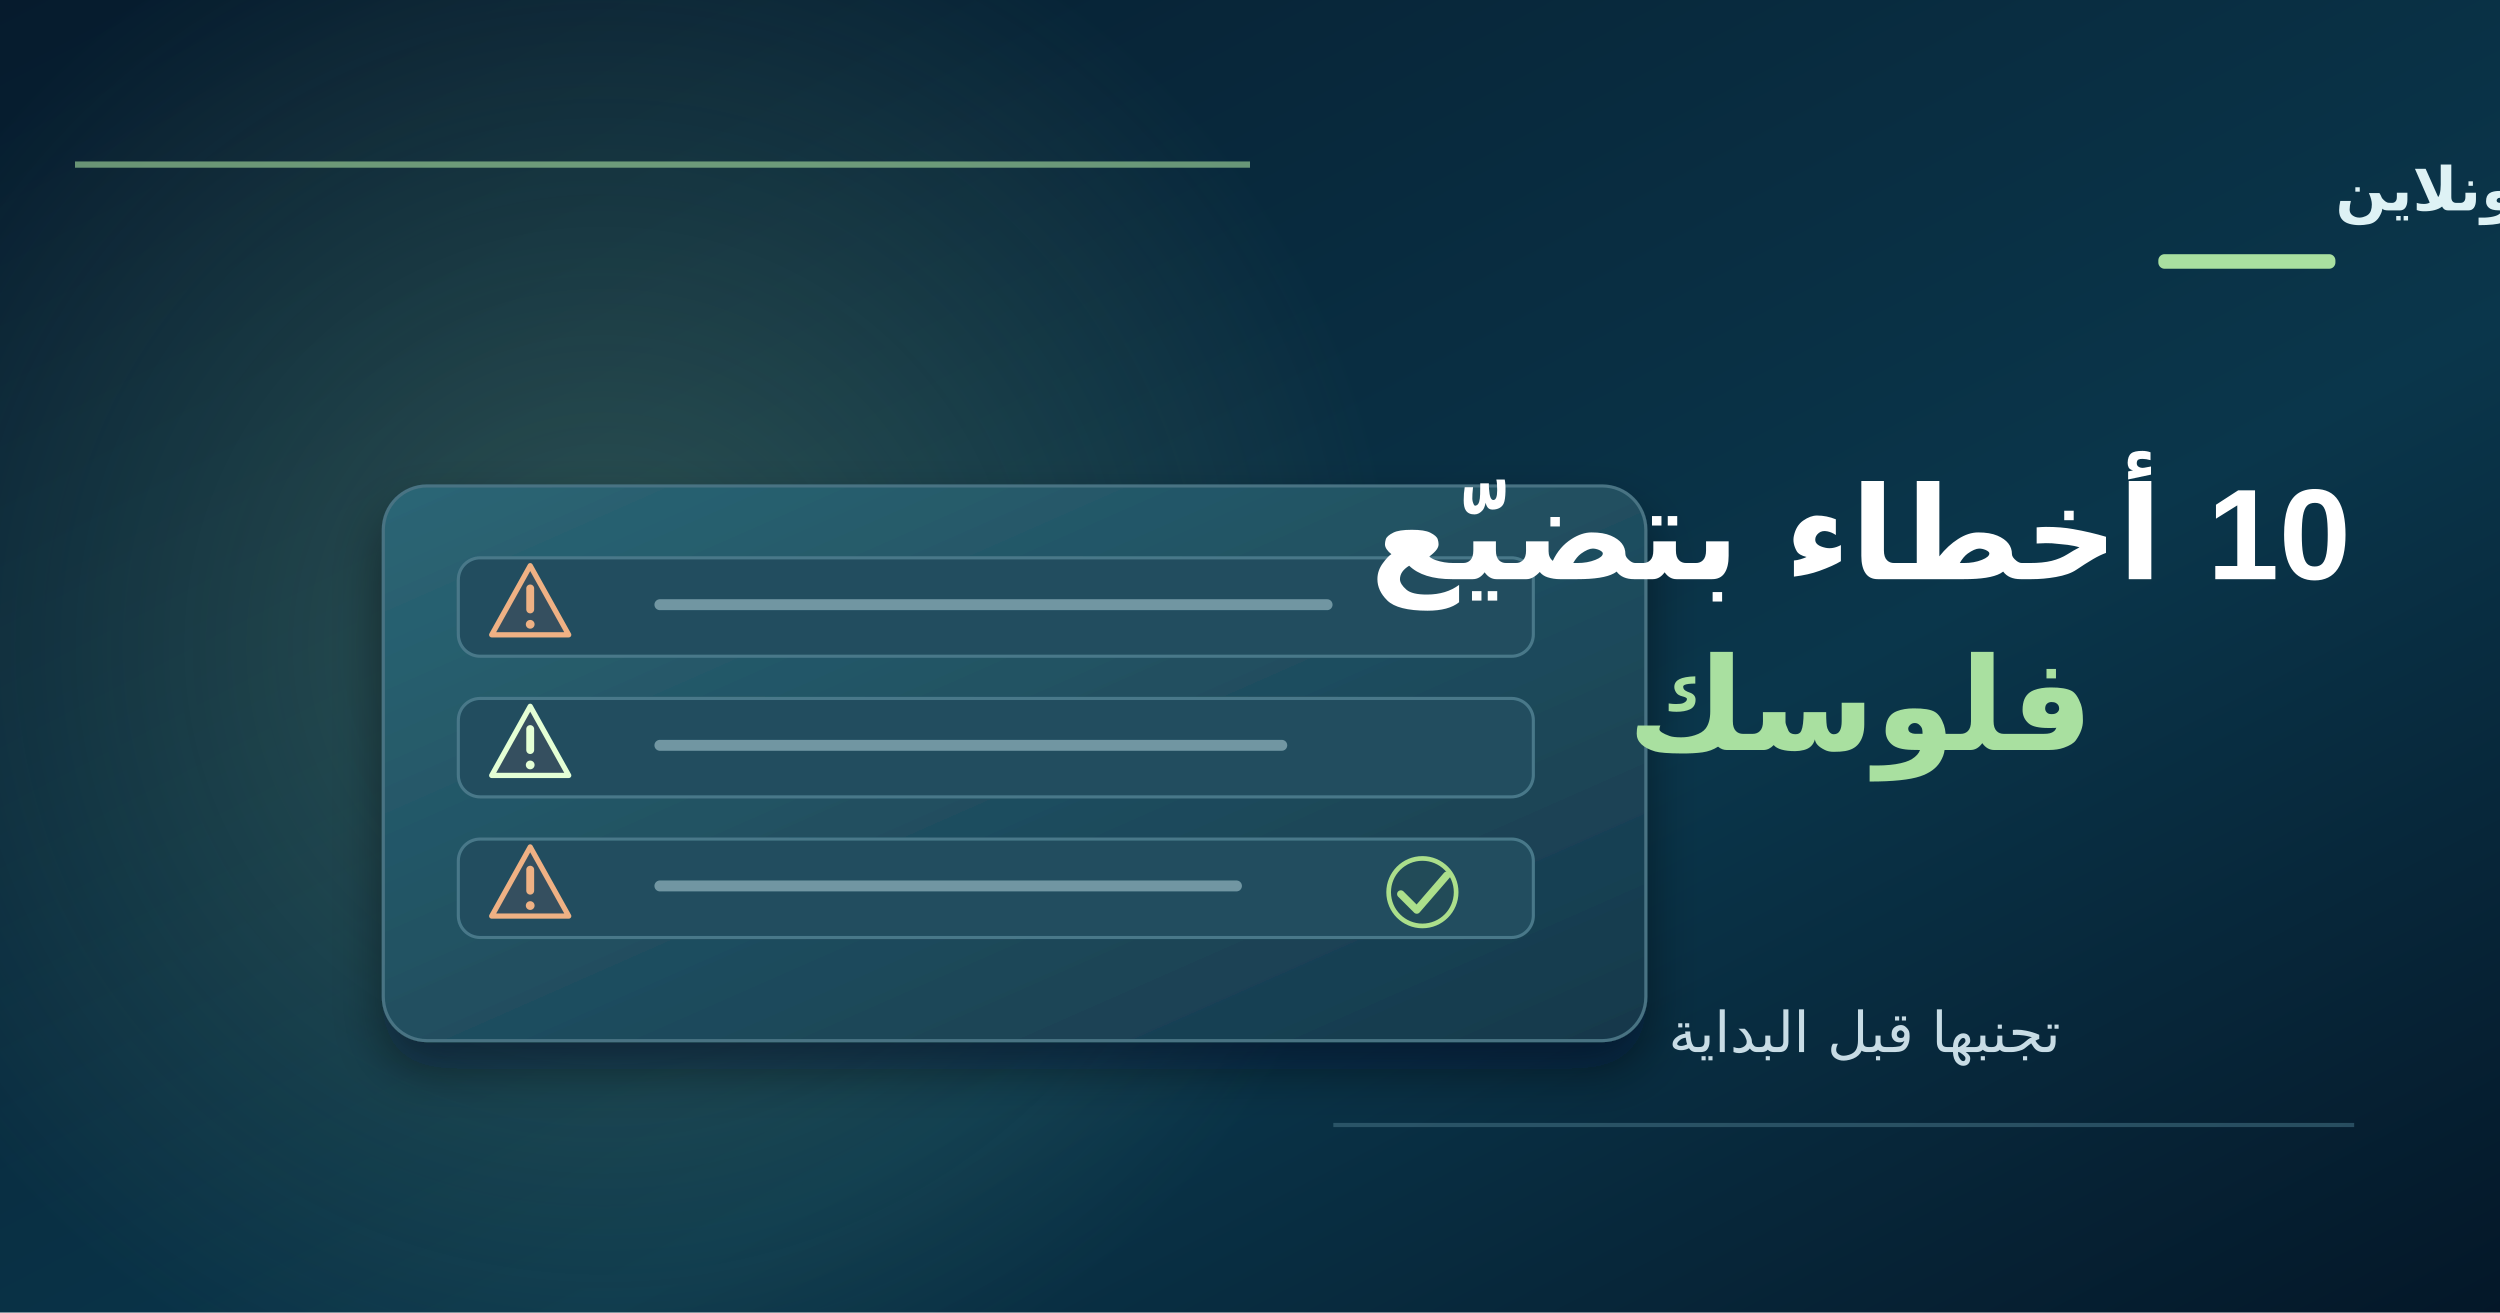
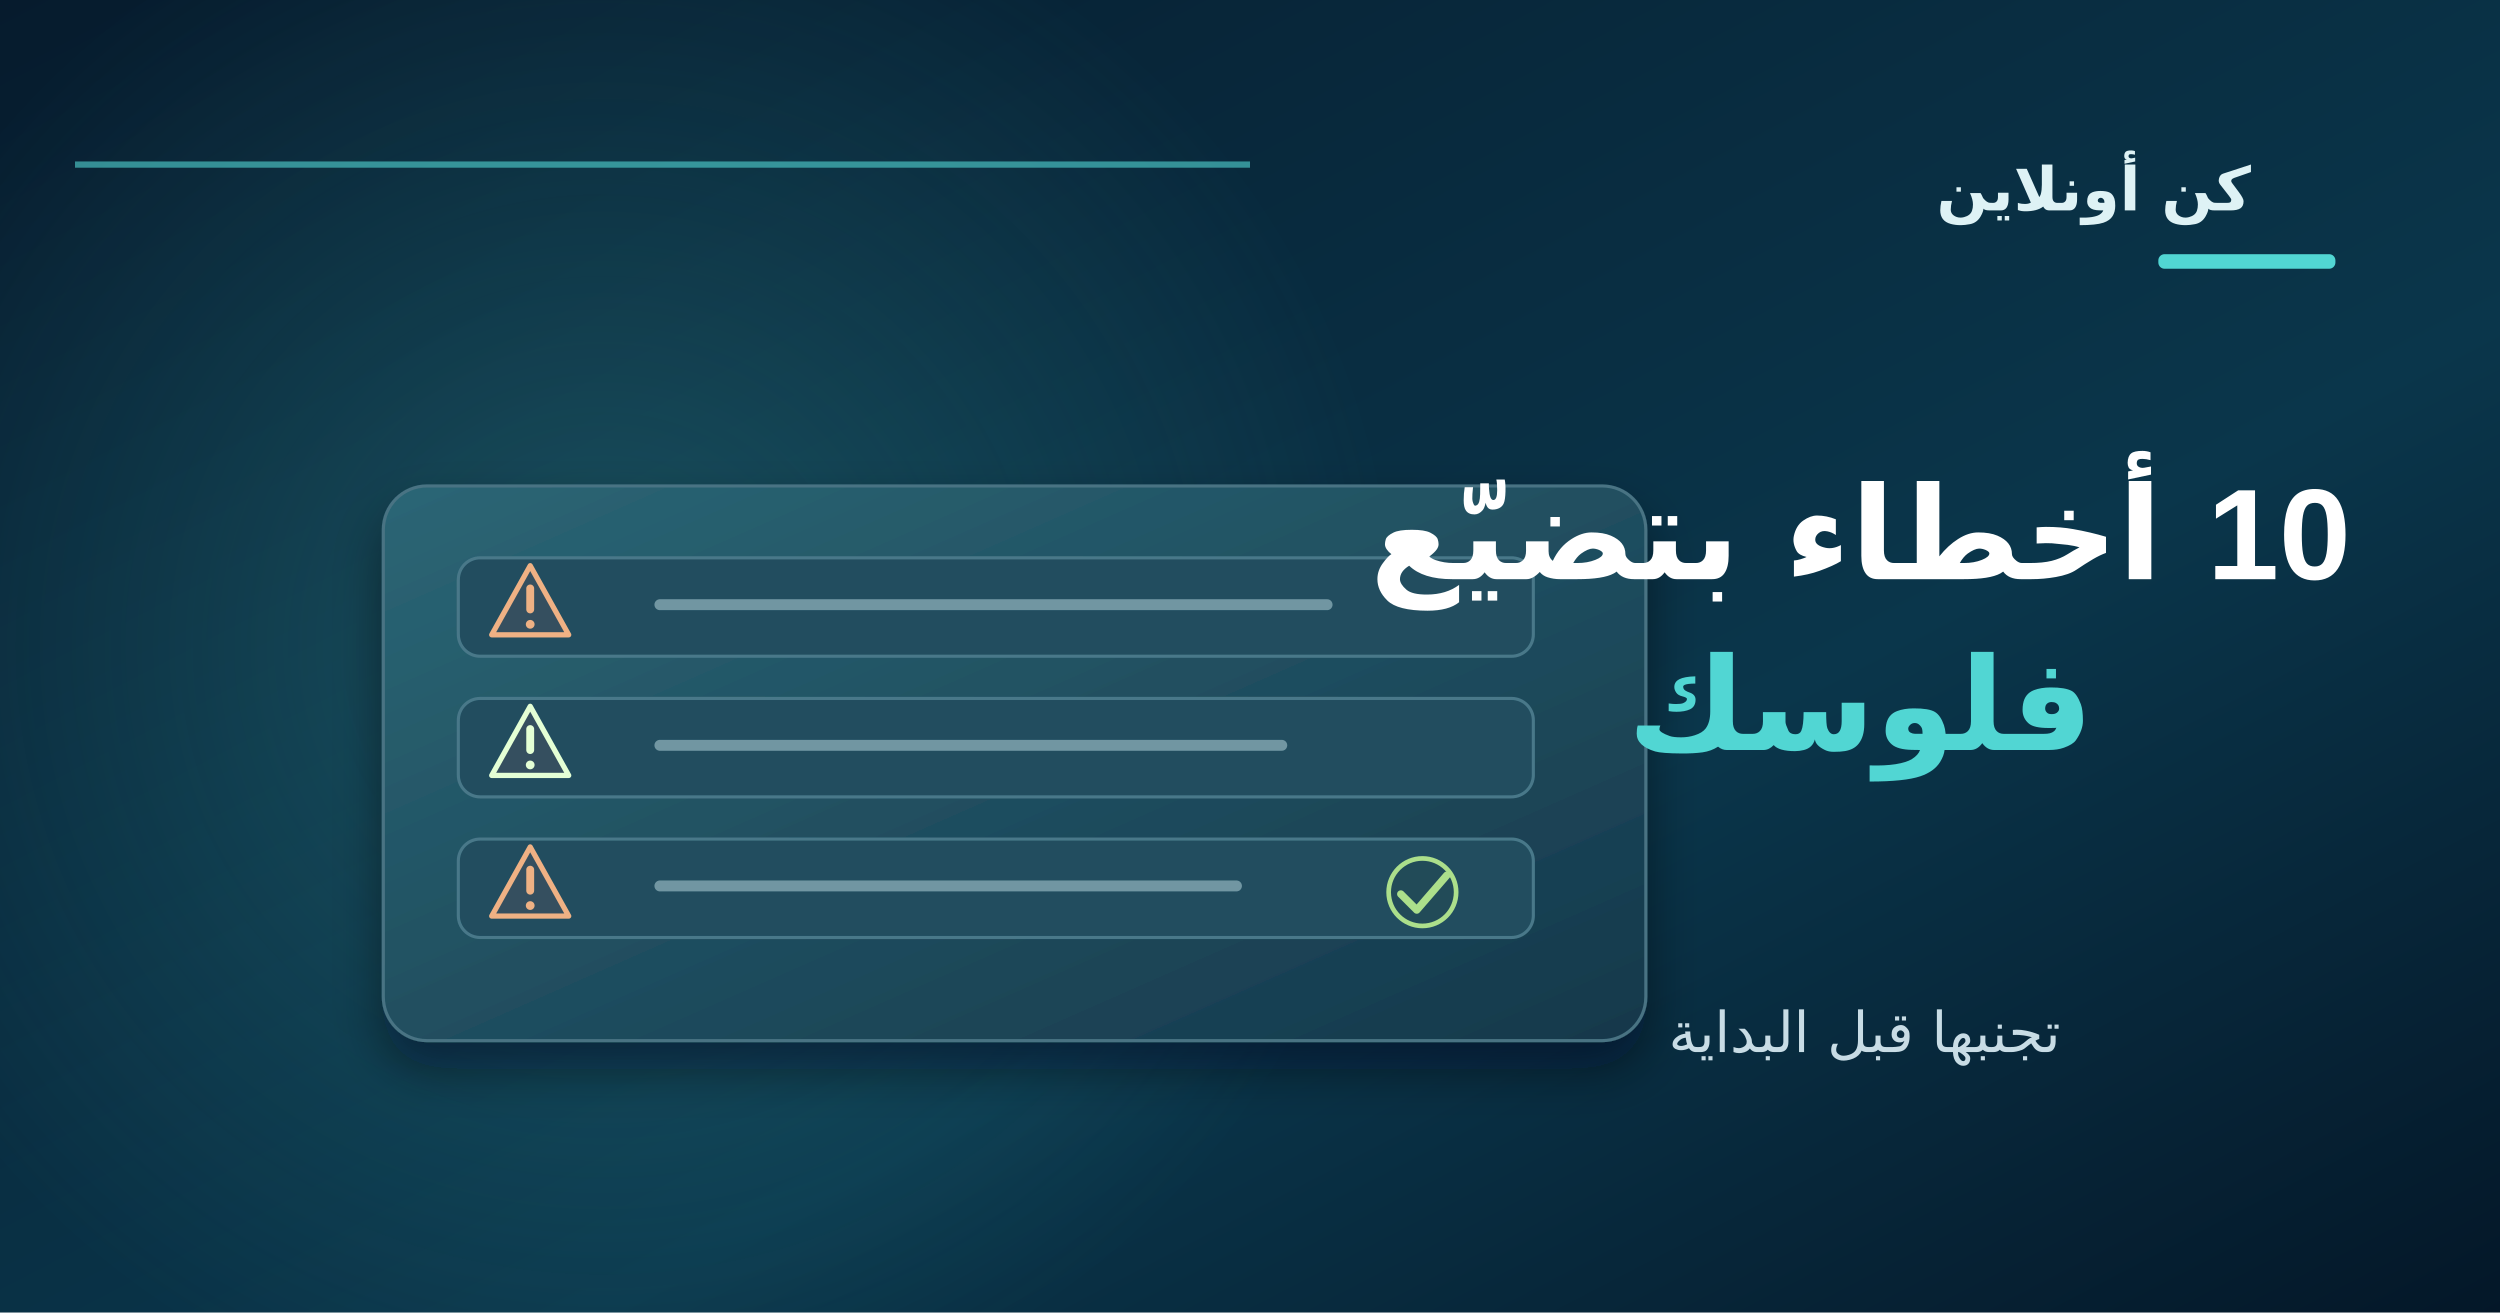
<svg xmlns="http://www.w3.org/2000/svg" width="1200" height="630" viewBox="0 0 1200 630" role="img" aria-labelledby="title desc">
  <defs>
    <linearGradient id="bg" x1="0" y1="0" x2="1" y2="1">
      <stop stop-color="#061b2d" />
      <stop offset=".62" stop-color="#0a364b" />
      <stop offset="1" stop-color="#041728" />
    </linearGradient>
    <radialGradient id="glow">
-       <stop stop-color="#a9e0a0" stop-opacity=".23" />
-       <stop offset="1" stop-color="#a9e0a0" stop-opacity="0" />
+       <stop stop-color="#51d6d3" stop-opacity=".23" />
+       <stop offset="1" stop-color="#51d6d3" stop-opacity="0" />
    </radialGradient>
    <linearGradient id="glass" x1="0" y1="0" x2="1" y2="1">
      <stop stop-color="#2b6675" />
      <stop offset="1" stop-color="#15384b" />
    </linearGradient>
    <filter id="drop" x="-30%" y="-30%" width="170%" height="170%">
      <feDropShadow dx="0" dy="17" stdDeviation="16" flood-color="#010e19" flood-opacity=".45" />
    </filter>
  </defs>
  <rect width="1200" height="630" fill="url(#bg)" />
  <circle cx="290" cy="310" r="381" fill="url(#glow)" />
-   <path d="M36 79H600" stroke="#a9e0a0" stroke-width="3" opacity=".6" />
+   <path d="M36 79H600" stroke="#51d6d3" stroke-width="3" opacity=".6" />
  <g id="topic-art" filter="url(#drop)" transform="translate(40 108) scale(.75)">
    <rect x="192" y="167" width="808" height="355" rx="28" fill="url(#glass)" stroke="#487383" stroke-width="2" />
    <rect x="240" y="213" width="688" height="63" rx="14" fill="#204d5f" stroke="#487889" stroke-width="2" />
    <g transform="translate(258 213) scale(0.56)">
      <path d="M50 9L94 88H6Z" fill="#36505e" stroke="#efb184" stroke-width="6" stroke-linecap="round" stroke-linejoin="round" />
      <path d="M50 35V59" fill="none" stroke="#efb184" stroke-width="9" stroke-linecap="round" stroke-linejoin="round" />
      <circle cx="50" cy="76" r="5" fill="#efb184" stroke="none" stroke-width="0" />
    </g>
    <path d="M369 243L796 243" fill="none" stroke="#7196a2" stroke-width="7" stroke-linecap="round" stroke-linejoin="round" />
    <rect x="240" y="303" width="688" height="63" rx="14" fill="#204d5f" stroke="#487889" stroke-width="2" />
    <g transform="translate(258 303) scale(0.56)">
      <path d="M50 9L94 88H6Z" fill="#36505e" stroke="#e4ffd5" stroke-width="6" stroke-linecap="round" stroke-linejoin="round" />
      <path d="M50 35V59" fill="none" stroke="#e4ffd5" stroke-width="9" stroke-linecap="round" stroke-linejoin="round" />
      <circle cx="50" cy="76" r="5" fill="#e4ffd5" stroke="none" stroke-width="0" />
    </g>
    <path d="M369 333L767 333" fill="none" stroke="#7196a2" stroke-width="7" stroke-linecap="round" stroke-linejoin="round" />
    <rect x="240" y="393" width="688" height="63" rx="14" fill="#204d5f" stroke="#487889" stroke-width="2" />
    <g transform="translate(258 393) scale(0.56)">
      <path d="M50 9L94 88H6Z" fill="#36505e" stroke="#efb184" stroke-width="6" stroke-linecap="round" stroke-linejoin="round" />
      <path d="M50 35V59" fill="none" stroke="#efb184" stroke-width="9" stroke-linecap="round" stroke-linejoin="round" />
      <circle cx="50" cy="76" r="5" fill="#efb184" stroke="none" stroke-width="0" />
    </g>
    <path d="M369 423L738 423" fill="none" stroke="#7196a2" stroke-width="7" stroke-linecap="round" stroke-linejoin="round" />
    <g transform="translate(827 397) scale(0.6)">
      <circle cx="50" cy="50" r="36" fill="#214b58" stroke="#acdf8b" stroke-width="5" />
      <path d="M27 52L44 69L76 32" fill="none" stroke="#acdf8b" stroke-width="8" stroke-linecap="round" stroke-linejoin="round" />
    </g>
  </g>
-   <text x="1121" y="101" direction="rtl" text-anchor="end" font-family="Cairo,Tajawal,Segoe UI,Arial,sans-serif" font-size="29" font-weight="700" fill="#def2f5">كن أونلاين</text>
-   <rect x="1036" y="122" width="85" height="7" rx="3" fill="#a9e0a0" />
+   <text x="1005" y="101" direction="rtl" text-anchor="middle" font-family="Cairo,Tajawal,Segoe UI,Arial,sans-serif" font-size="29" font-weight="700" fill="#def2f5">كن أونلاين</text>
+   <rect x="1036" y="122" width="85" height="7" rx="3" fill="#51d6d3" />
  <g id="hook">
    <text x="893" y="278" direction="rtl" unicode-bidi="plaintext" text-anchor="middle" font-family="Cairo,Tajawal,Segoe UI,Arial,sans-serif" font-size="62" font-weight="900" fill="#ffffff">10 أخطاء بتضيّع</text>
-     <text x="893" y="360" direction="rtl" unicode-bidi="plaintext" text-anchor="middle" font-family="Cairo,Tajawal,Segoe UI,Arial,sans-serif" font-size="62" font-weight="900" fill="#a9e0a0">فلوسك</text>
+     <text x="893" y="360" direction="rtl" unicode-bidi="plaintext" text-anchor="middle" font-family="Cairo,Tajawal,Segoe UI,Arial,sans-serif" font-size="62" font-weight="900" fill="#51d6d3">فلوسك</text>
  </g>
  <text x="895" y="505" direction="rtl" text-anchor="middle" font-family="Cairo,Tajawal,Segoe UI,Arial,sans-serif" font-size="27" fill="#c8dce5">تجنبها قبل البداية</text>
-   <path d="M640 540H1130" stroke="#3f6d7f" stroke-width="2" opacity=".6" />
</svg>
